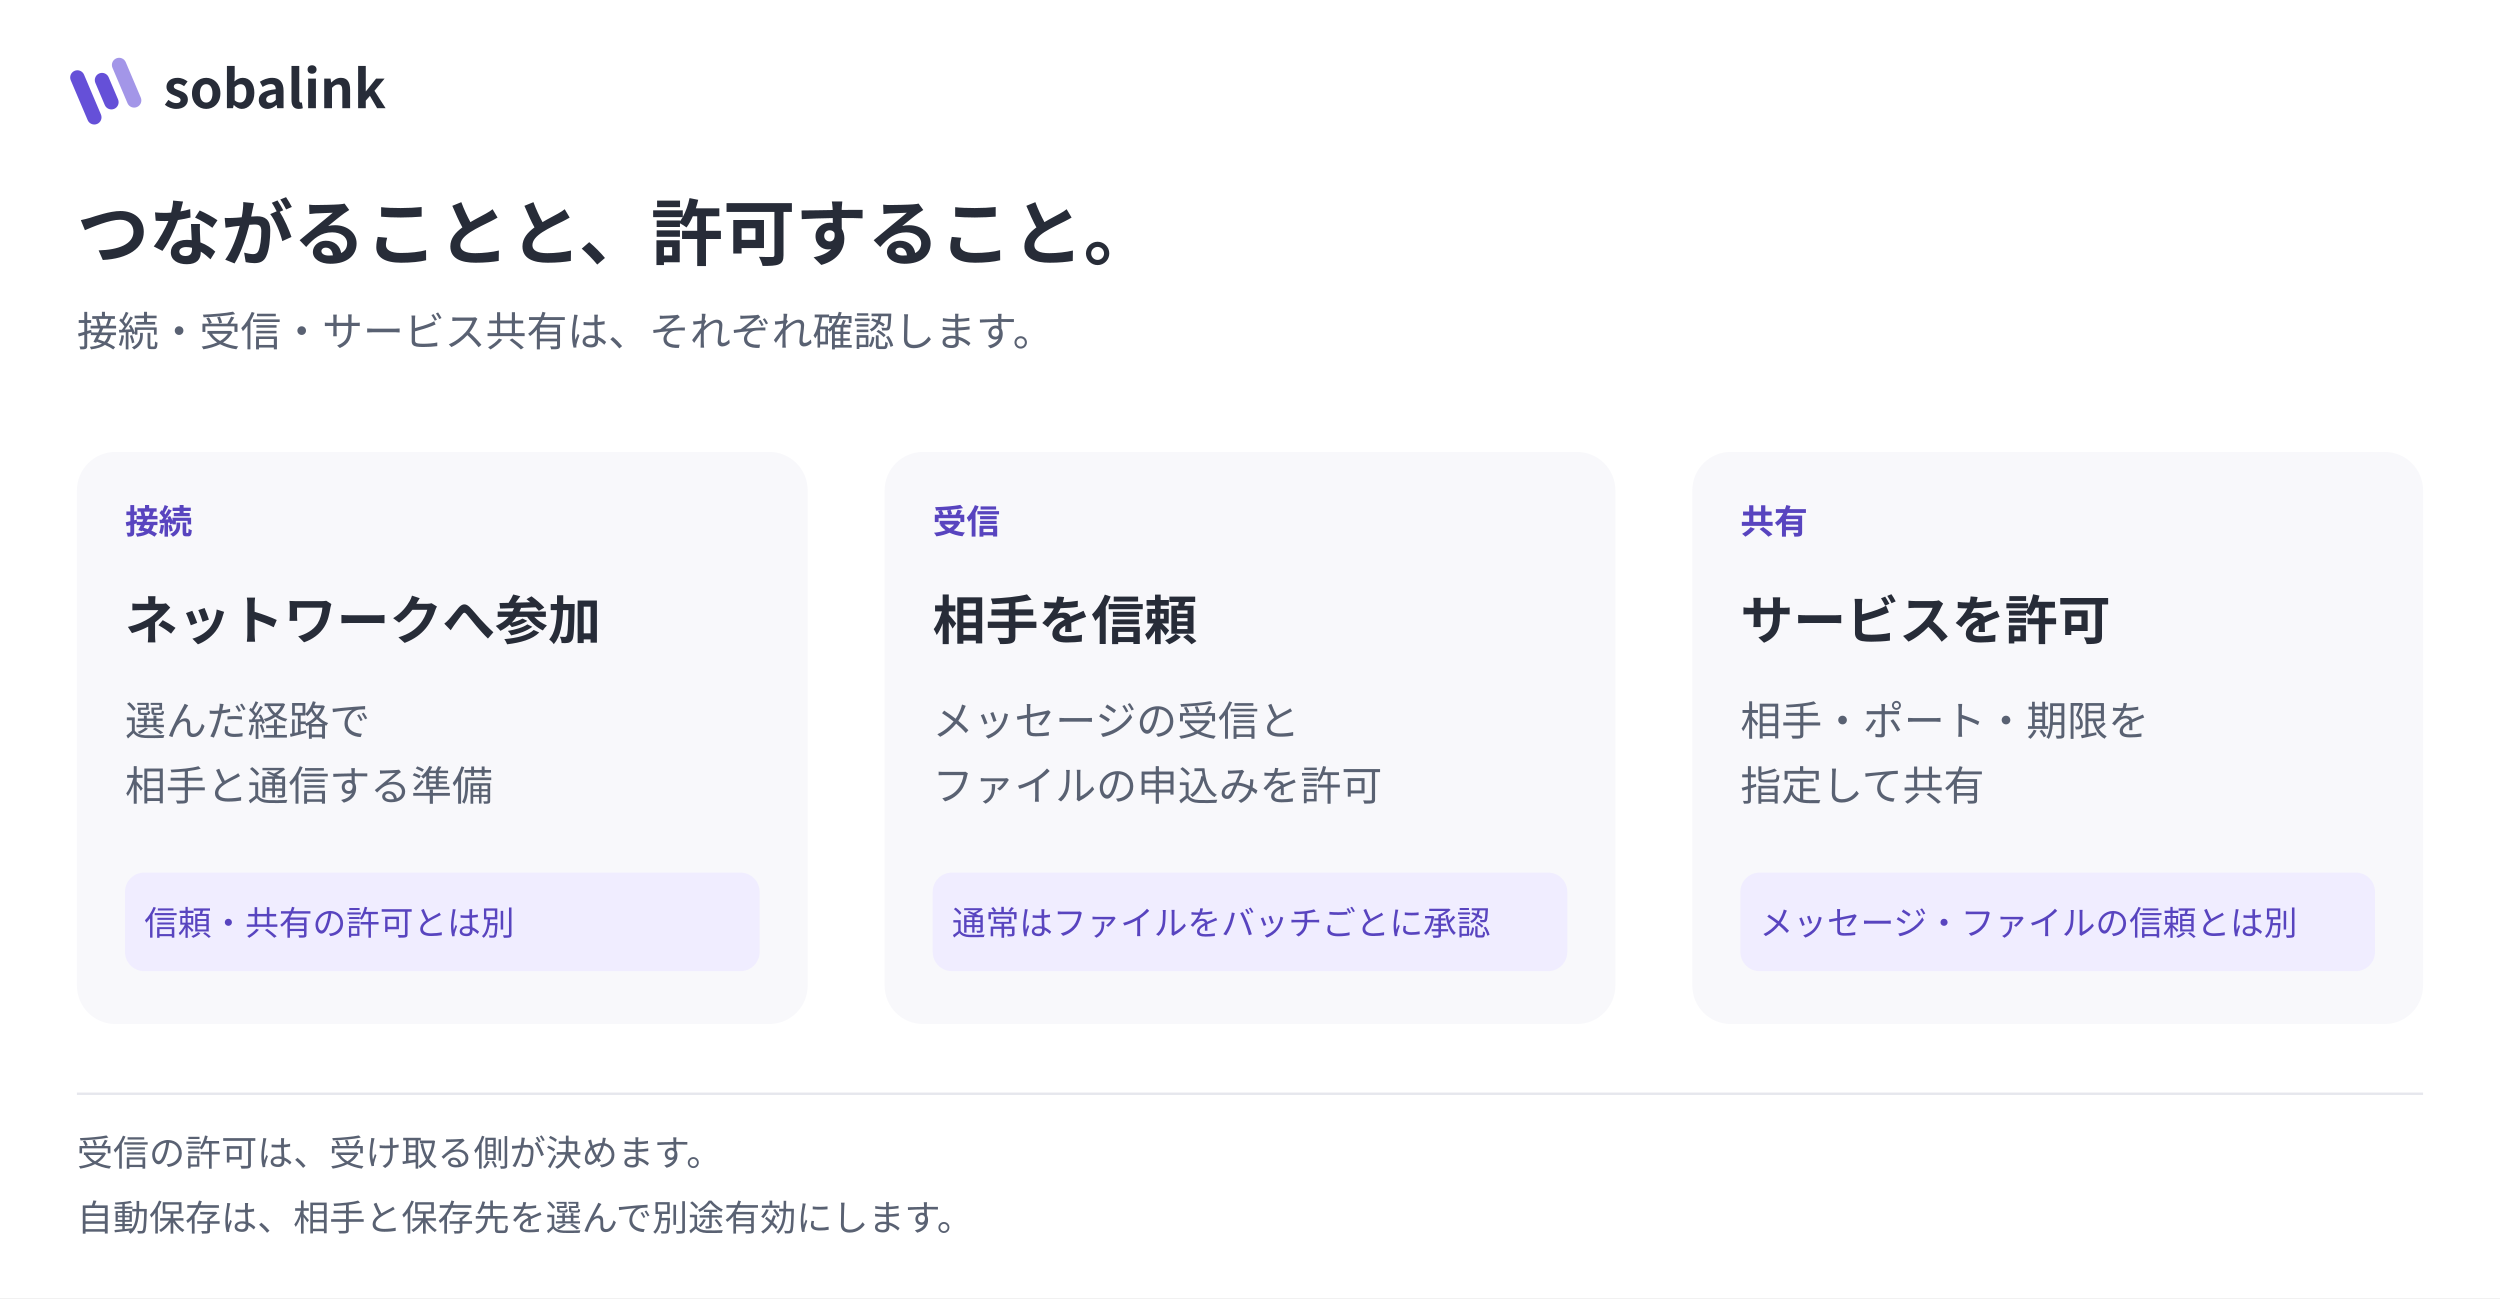
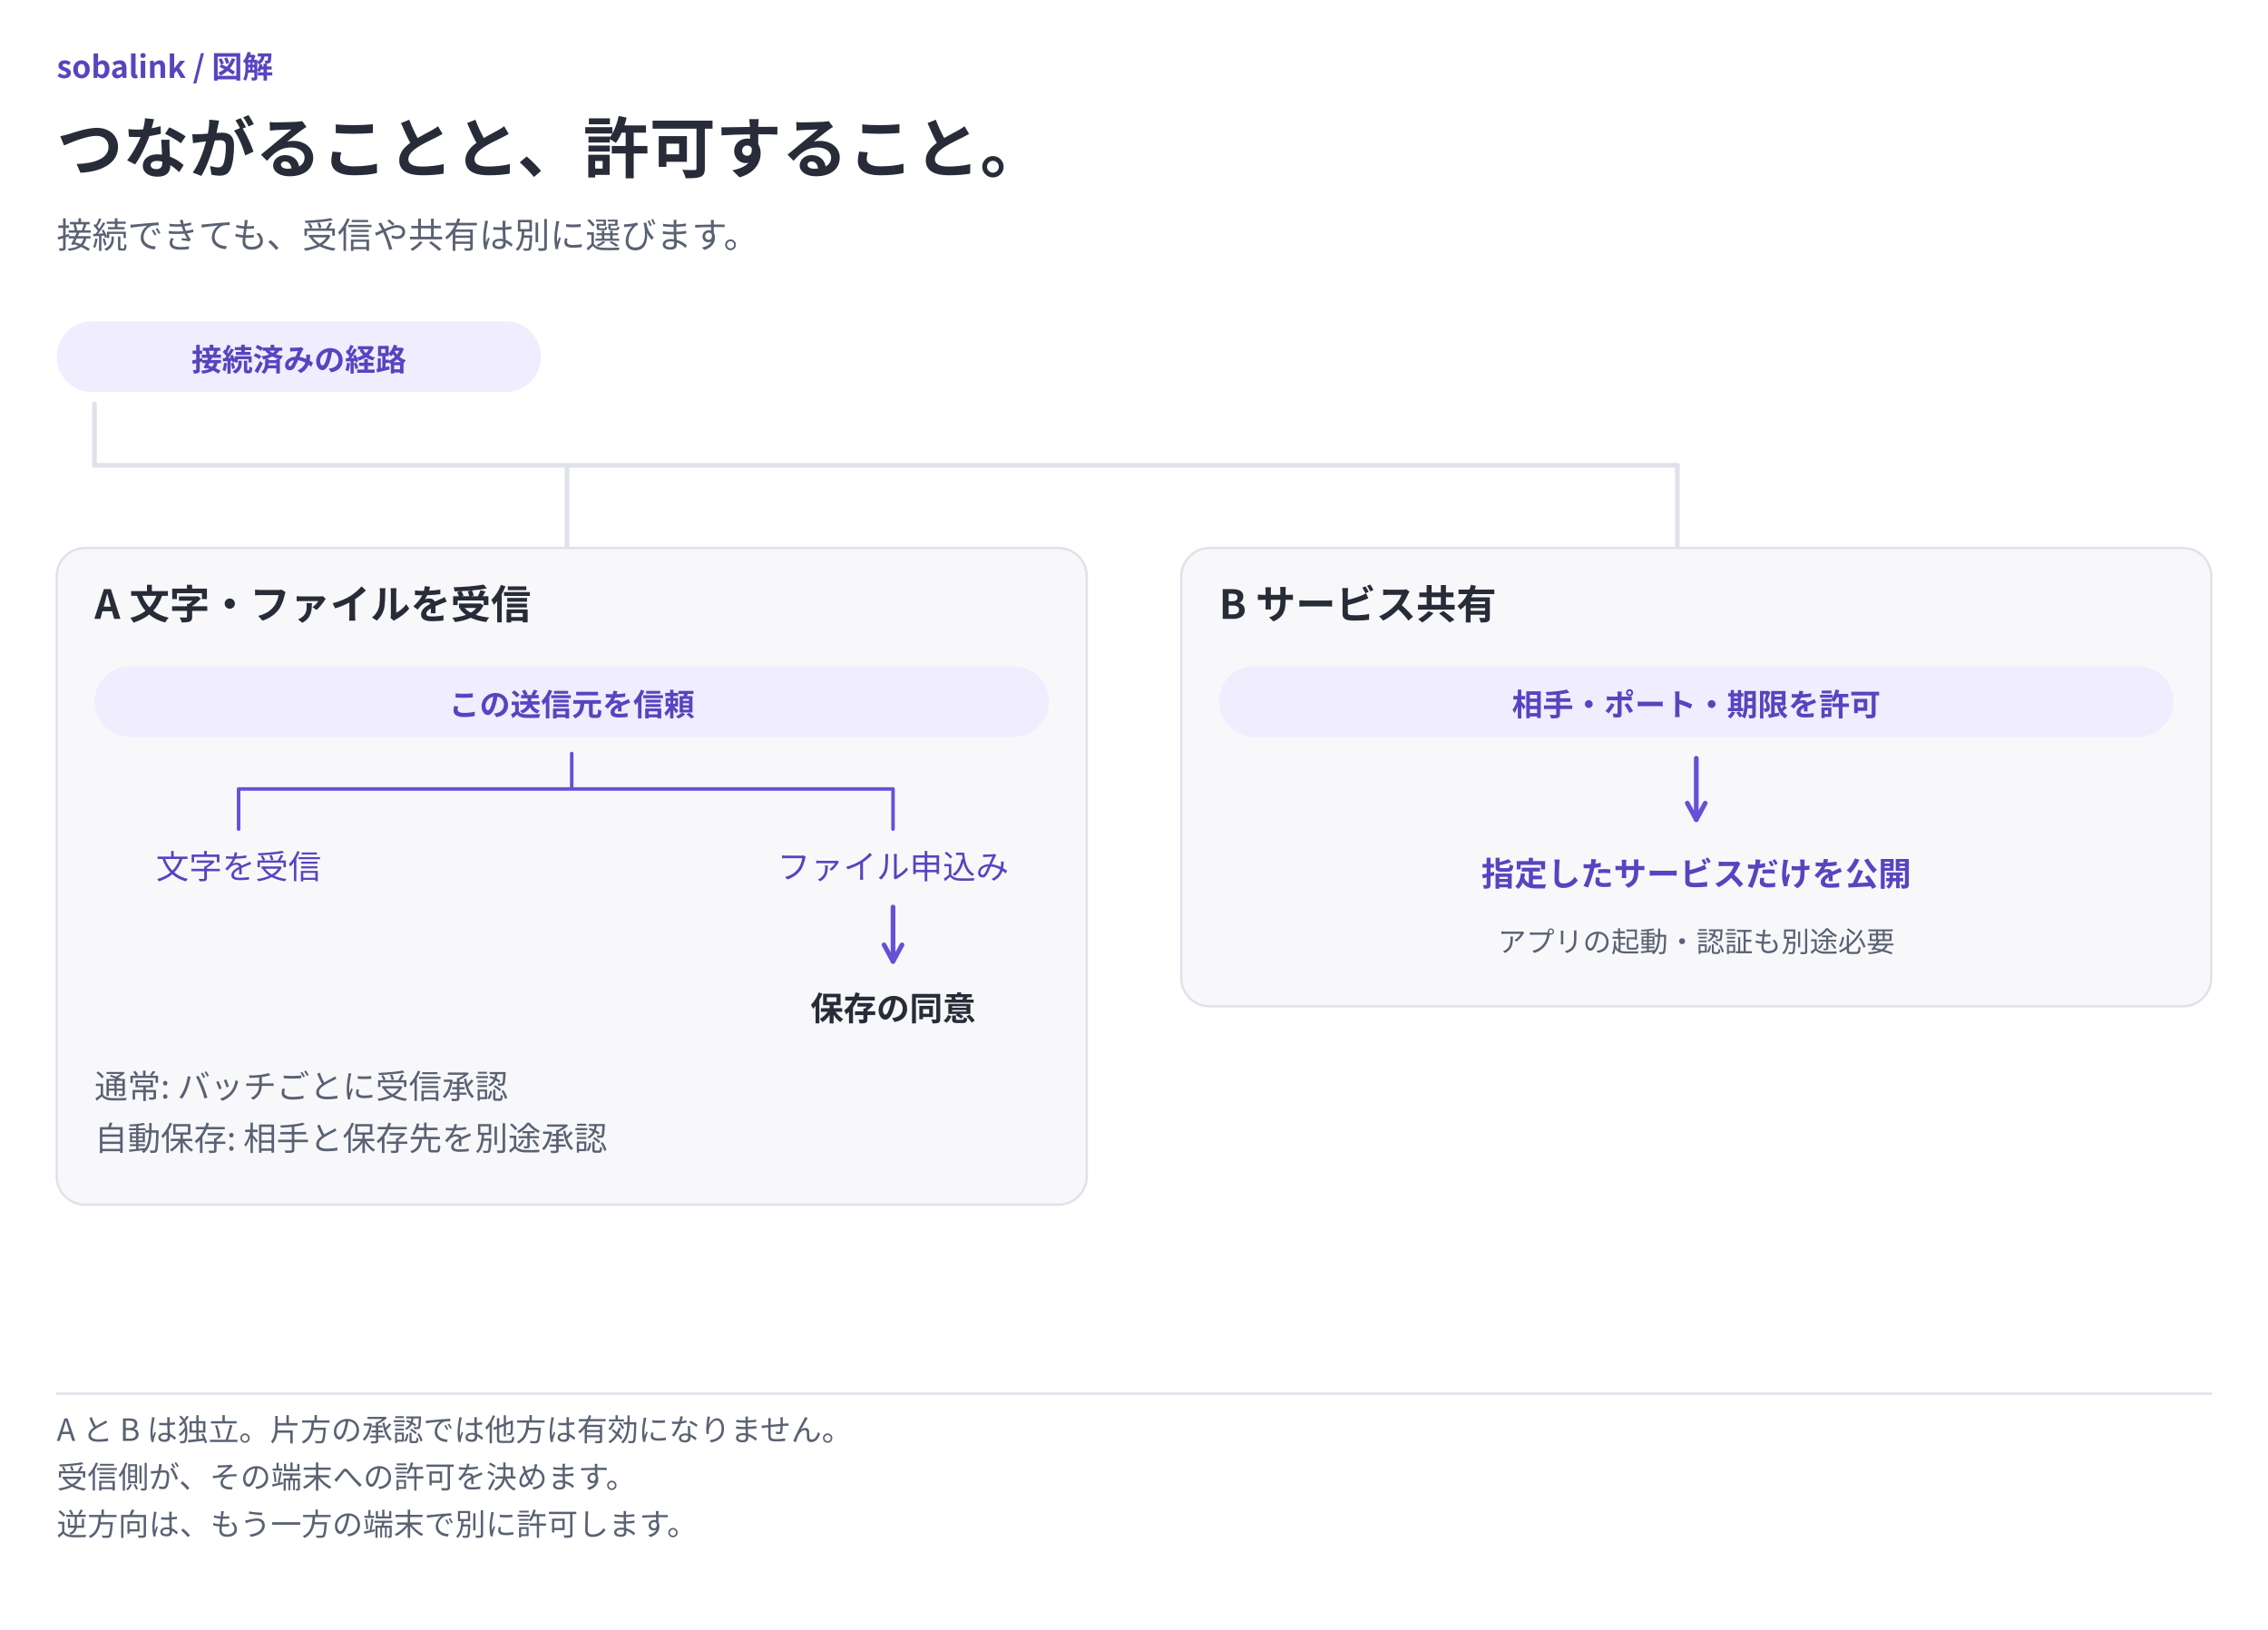
- <svg xmlns="http://www.w3.org/2000/svg" viewBox="0 0 1040 540" width="1040" height="540" role="img" aria-labelledby="title desc" xml:lang="ja">
+ <svg xmlns="http://www.w3.org/2000/svg" width="960" height="690" viewBox="0 0 960 690" role="img" aria-labelledby="title desc" xml:lang="ja">
  <style>text{font-family:-apple-system,BlinkMacSystemFont,"Segoe UI","Hiragino Sans","Yu Gothic UI","Noto Sans CJK JP","Noto Sans JP",sans-serif}</style>
-   <rect x="0" y="0" width="1040" height="540" rx="0" fill="#ffffff" />
-   <g transform="translate(32 25) rotate(-23 12 12)" fill="#6550d8" aria-hidden="true">
-     <rect width="6" height="24" rx="3" />
-     <rect x="9" y="5" width="6" height="16" rx="3" />
-     <rect x="18" y="2" width="6" height="22" rx="3" opacity=".6" />
-   </g>
-   <text x="68" y="45" font-size="22" fill="#272c38" font-weight="650">sobalink</text>
-   <text x="32" y="108" font-size="30" fill="#272c38" font-weight="650">つながることと、許可すること。</text>
-   <text x="32" y="144" font-size="17" fill="#596172" font-weight="400">接続・受信・サービス共有は、それぞれ確認します。</text>
-   <rect x="32" y="188" width="304" height="238" rx="16" fill="#f8f8fb" />
-   <text x="52" y="222" font-size="14" fill="#5844bf" font-weight="600">接続</text>
-   <text x="52" y="266" font-size="22" fill="#272c38" font-weight="650">ネットワークへ参加</text>
-   <text x="52" y="306" font-size="17" fill="#596172" font-weight="400">選んだ経路で</text>
-   <text x="52" y="333" font-size="17" fill="#596172" font-weight="400">相手と通信する準備</text>
-   <rect x="52" y="363" width="264" height="41" rx="8" fill="#f0edff" />
-   <text x="60" y="389" font-size="14" fill="#5844bf" font-weight="500">信頼・共有の許可とは別</text>
-   <rect x="368" y="188" width="304" height="238" rx="16" fill="#f8f8fb" />
-   <text x="388" y="222" font-size="14" fill="#5844bf" font-weight="600">受信</text>
-   <text x="388" y="266" font-size="22" fill="#272c38" font-weight="650">相手を信頼</text>
-   <text x="388" y="306" font-size="17" fill="#596172" font-weight="400">メッセージの受信と</text>
-   <text x="388" y="333" font-size="17" fill="#596172" font-weight="400">ファイルの申込みを許可</text>
-   <rect x="388" y="363" width="264" height="41" rx="8" fill="#f0edff" />
-   <text x="396" y="389" font-size="14" fill="#5844bf" font-weight="500">通常はファイルをバッチごとに承認</text>
-   <rect x="704" y="188" width="304" height="238" rx="16" fill="#f8f8fb" />
-   <text x="724" y="222" font-size="14" fill="#5844bf" font-weight="600">共有</text>
-   <text x="724" y="266" font-size="22" fill="#272c38" font-weight="650">サービスを許可</text>
-   <text x="724" y="306" font-size="17" fill="#596172" font-weight="400">相手・ポート・期限を</text>
-   <text x="724" y="333" font-size="17" fill="#596172" font-weight="400">指定して共有</text>
-   <rect x="724" y="363" width="264" height="41" rx="8" fill="#f0edff" />
-   <text x="732" y="389" font-size="14" fill="#5844bf" font-weight="500">メッセージ・ファイルの信頼とは別</text>
-   <path d="M32 455H1008" stroke="#e6e7ed" />
-   <text x="32" y="485" font-size="15" fill="#596172" font-weight="400">受信の許可は、受け取る側が決めます。</text>
-   <text x="32" y="512" font-size="15" fill="#596172" font-weight="400">自動保存は、相手と保存先を選んで別途有効にします。</text>
+   <rect x="0" y="0" width="960" height="690" rx="0" fill="#ffffff" />
+   <text x="24" y="33" font-size="13" fill="#5844bf" font-weight="600" text-anchor="start" id="label-4-box-916">sobalink  /  図解</text>
+   <text x="24" y="73" font-size="28" fill="#272c38" font-weight="650" text-anchor="start" id="label-5-box-916">つながることと、許可すること。</text>
+   <text x="24" y="105" font-size="15" fill="#596172" font-weight="400" text-anchor="start" id="label-6-box-916">接続できても、受信や共有は別に選びます。</text>
+   <rect x="24" y="136" width="205" height="30" rx="15" fill="#f0edff" />
+   <text x="126.5" y="157" font-size="13" fill="#5844bf" font-weight="600" text-anchor="middle" id="label-8-box-189">接続済みの経路</text>
+   <path d="M40 171V197H710" fill="none" stroke="#e0e2ea" stroke-width="2" stroke-linecap="round" stroke-linejoin="round" />
+   <path d="M240 197V232 M710 197V232" fill="none" stroke="#e0e2ea" stroke-width="2" stroke-linecap="round" stroke-linejoin="round" />
+   <rect x="24" y="232" width="436" height="278" rx="12" fill="#f8f8fb" stroke="#e0e2ea" />
+   <text x="40" y="262" font-size="17" fill="#272c38" font-weight="650" text-anchor="start" id="label-12-box-404">A  文字・ファイルを受信</text>
+   <rect x="40" y="282" width="404" height="30" rx="15" fill="#f0edff" />
+   <text x="242.0" y="303" font-size="13" fill="#5844bf" font-weight="600" text-anchor="middle" id="label-14-box-388">この送信元を信頼</text>
+   <path d="M242.0 319v15H101v17 M242.0 334H378v17" fill="none" stroke="#6550d8" stroke-width="1.5" stroke-linecap="round" stroke-linejoin="round" />
+   <text x="101" y="372" font-size="14" fill="#5844bf" font-weight="400" text-anchor="middle" id="label-16-box-140">文字を受信</text>
+   <text x="378" y="372" font-size="14" fill="#5844bf" font-weight="400" text-anchor="middle" id="label-17-box-140">ファイル申込み</text>
+   <path d="M378 384 L378 407" fill="none" stroke="#6550d8" stroke-width="2" stroke-linecap="round" stroke-linejoin="round" />
+   <path d="M374.2 400.0 L378 407 L381.8 400.0" fill="none" stroke="#6550d8" stroke-width="2" stroke-linecap="round" stroke-linejoin="round" />
+   <text x="378" y="432" font-size="14" fill="#272c38" font-weight="600" text-anchor="middle" id="label-20-box-160">保存の同意</text>
+   <text x="40" y="465" font-size="14" fill="#596172" font-weight="400" text-anchor="start" id="label-21-box-404">通常: バッチごとに受信承認</text>
+   <text x="40" y="487" font-size="14" fill="#596172" font-weight="400" text-anchor="start" id="label-22-box-404">自動保存: 相手と保存先を別途承認</text>
+   <rect x="500" y="232" width="436" height="194" rx="12" fill="#f8f8fb" stroke="#e0e2ea" />
+   <text x="516" y="262" font-size="17" fill="#272c38" font-weight="650" text-anchor="start" id="label-24-box-404">B  サービス共有</text>
+   <rect x="516" y="282" width="404" height="30" rx="15" fill="#f0edff" />
+   <text x="718.0" y="303" font-size="13" fill="#5844bf" font-weight="600" text-anchor="middle" id="label-26-box-388">相手・ポート・期限を許可</text>
+   <path d="M718.0 321 L718.0 347" fill="none" stroke="#6550d8" stroke-width="2" stroke-linecap="round" stroke-linejoin="round" />
+   <path d="M714.2 340.0 L718.0 347 L721.8 340.0" fill="none" stroke="#6550d8" stroke-width="2" stroke-linecap="round" stroke-linejoin="round" />
+   <text x="718.0" y="375" font-size="14" fill="#5844bf" font-weight="600" text-anchor="middle" id="label-29-box-406">指定したサービスだけを公開</text>
+   <text x="718.0" y="403" font-size="12" fill="#596172" font-weight="400" text-anchor="middle" id="label-30-box-406">アプリの起動・認証も別途必要</text>
+   <path d="M24 590H936" fill="none" stroke="#e0e2ea" stroke-width="1" stroke-linecap="round" stroke-linejoin="round" />
+   <text x="24" y="610" font-size="13" fill="#596172" font-weight="400" text-anchor="start" id="label-32-box-916">A と B は独立。片方の承認では他方は有効になりません。</text>
+   <text x="24" y="630" font-size="13" fill="#596172" font-weight="400" text-anchor="start" id="label-33-box-916">受信側が、その端末への許可を決めます。</text>
+   <text x="24" y="650" font-size="13" fill="#596172" font-weight="400" text-anchor="start" id="label-34-box-916">逆方向は、もう一方の端末で別に許可します。</text>
</svg>
